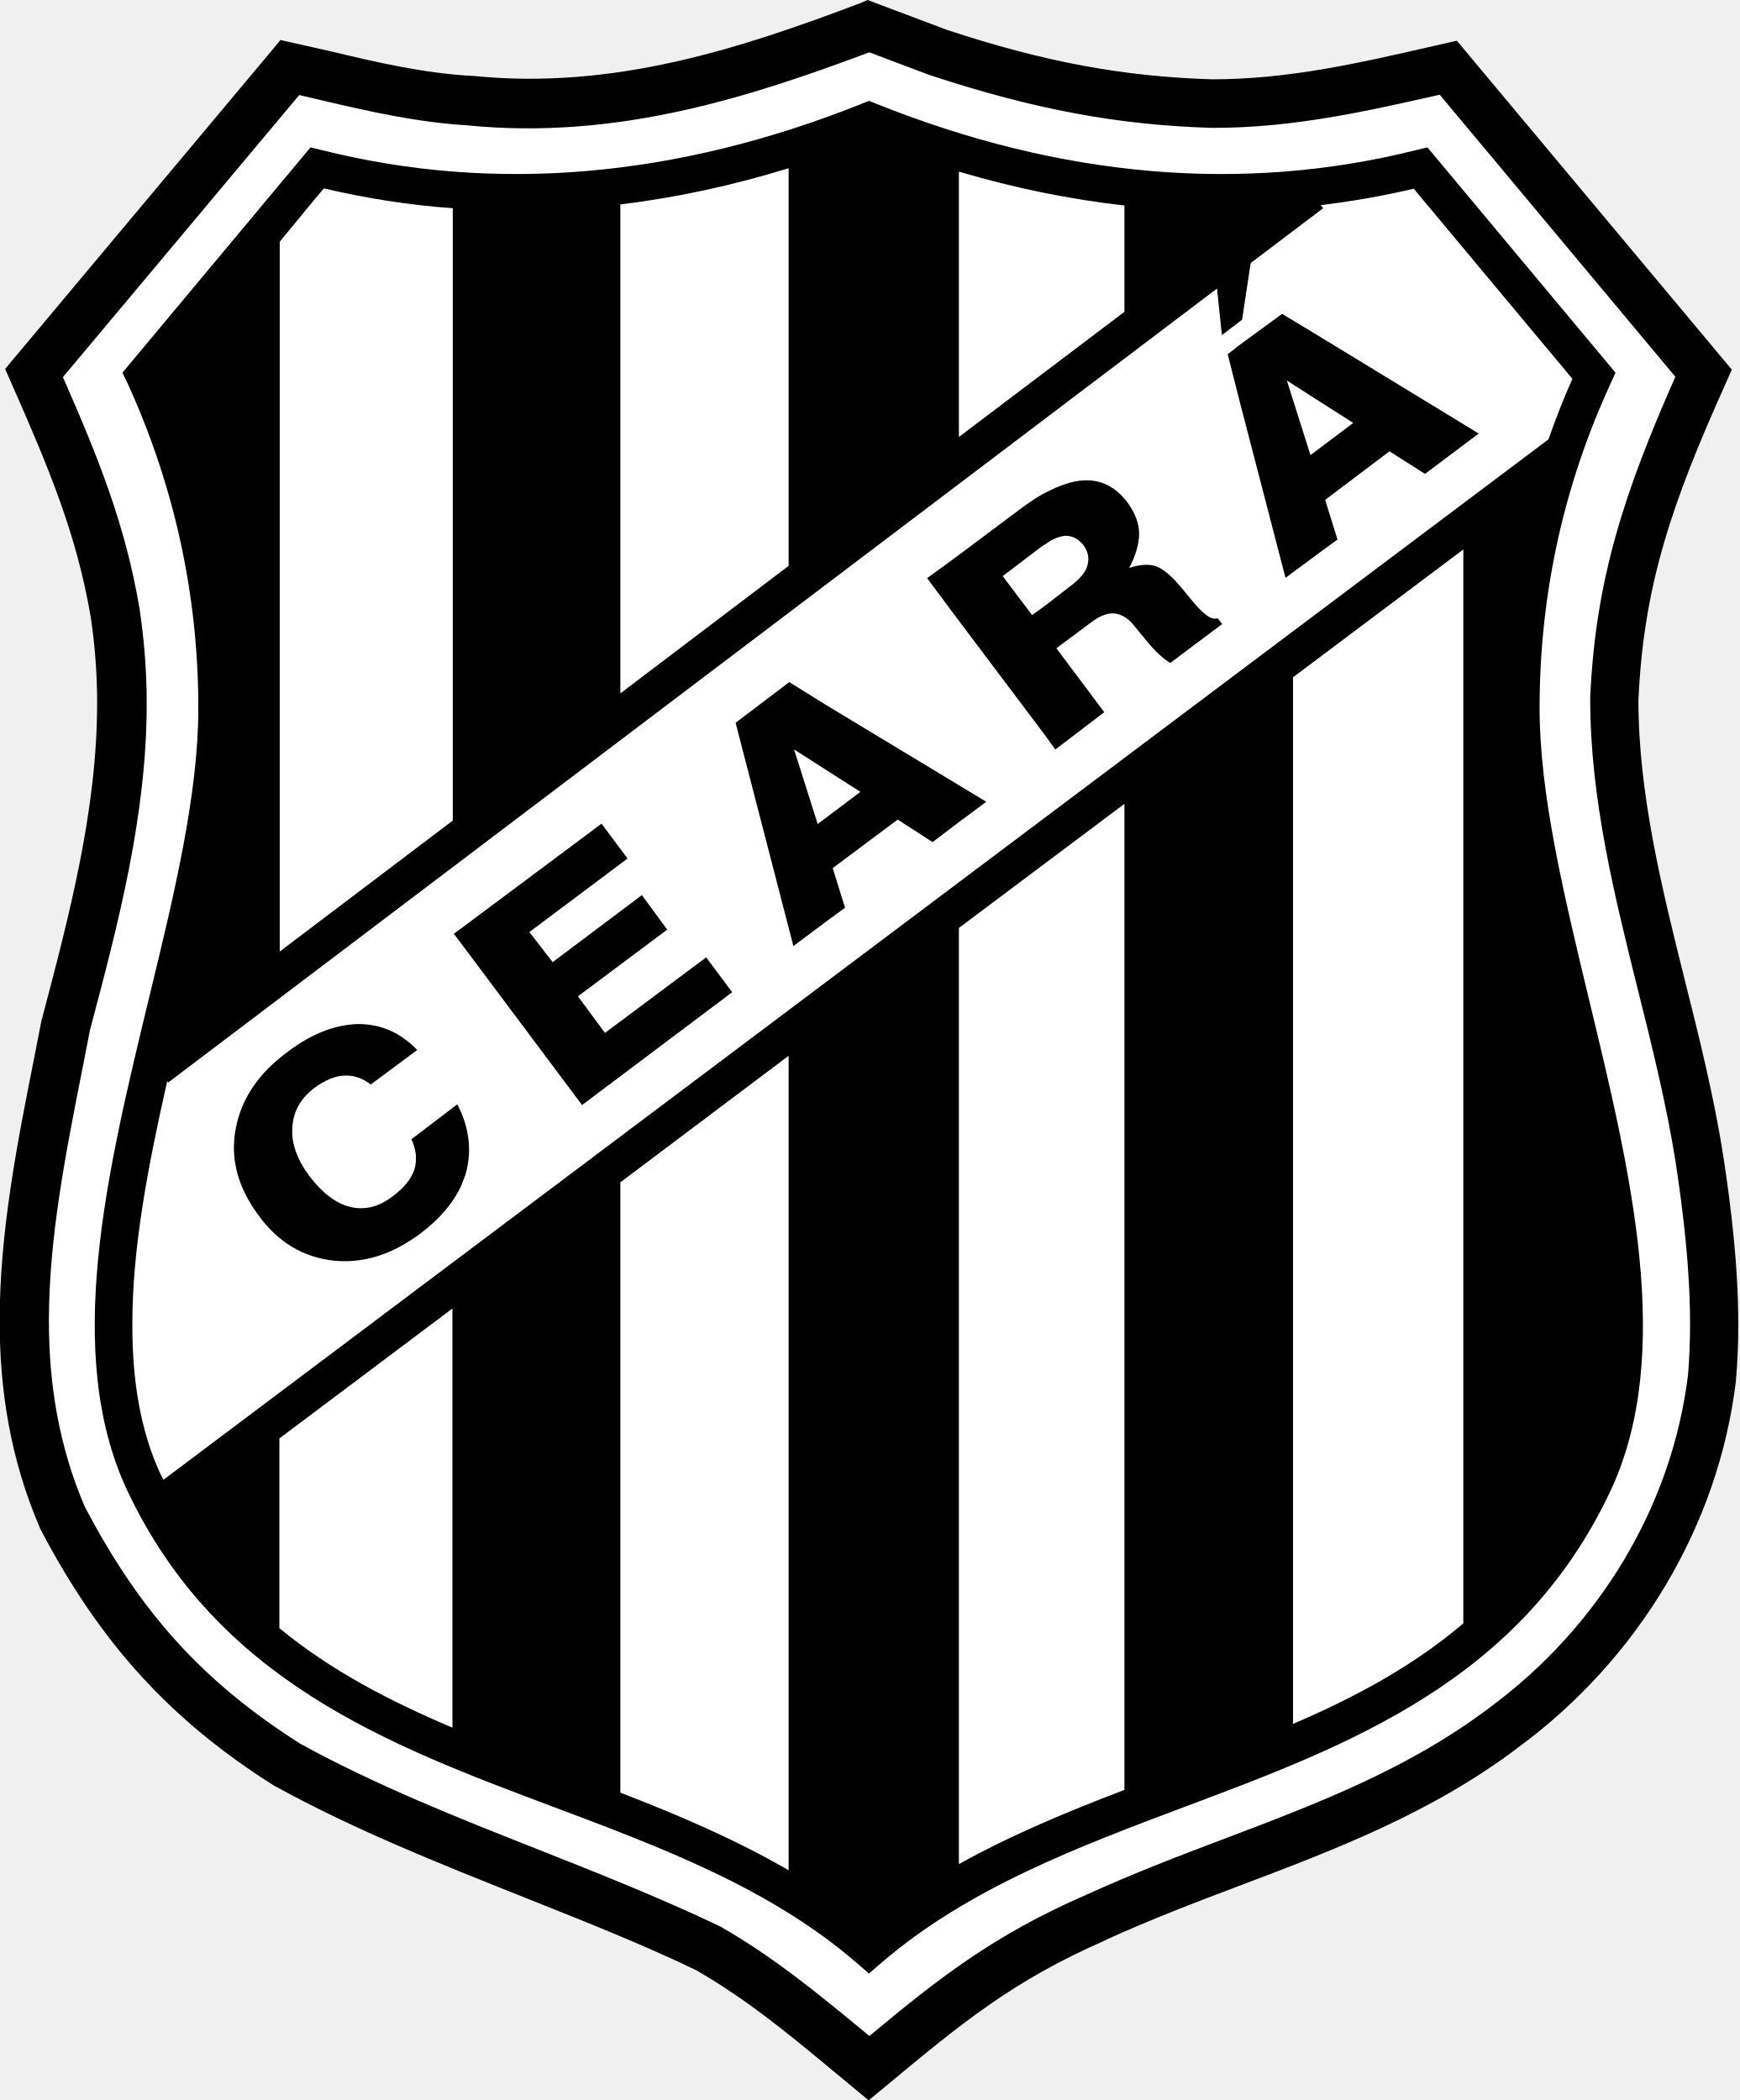
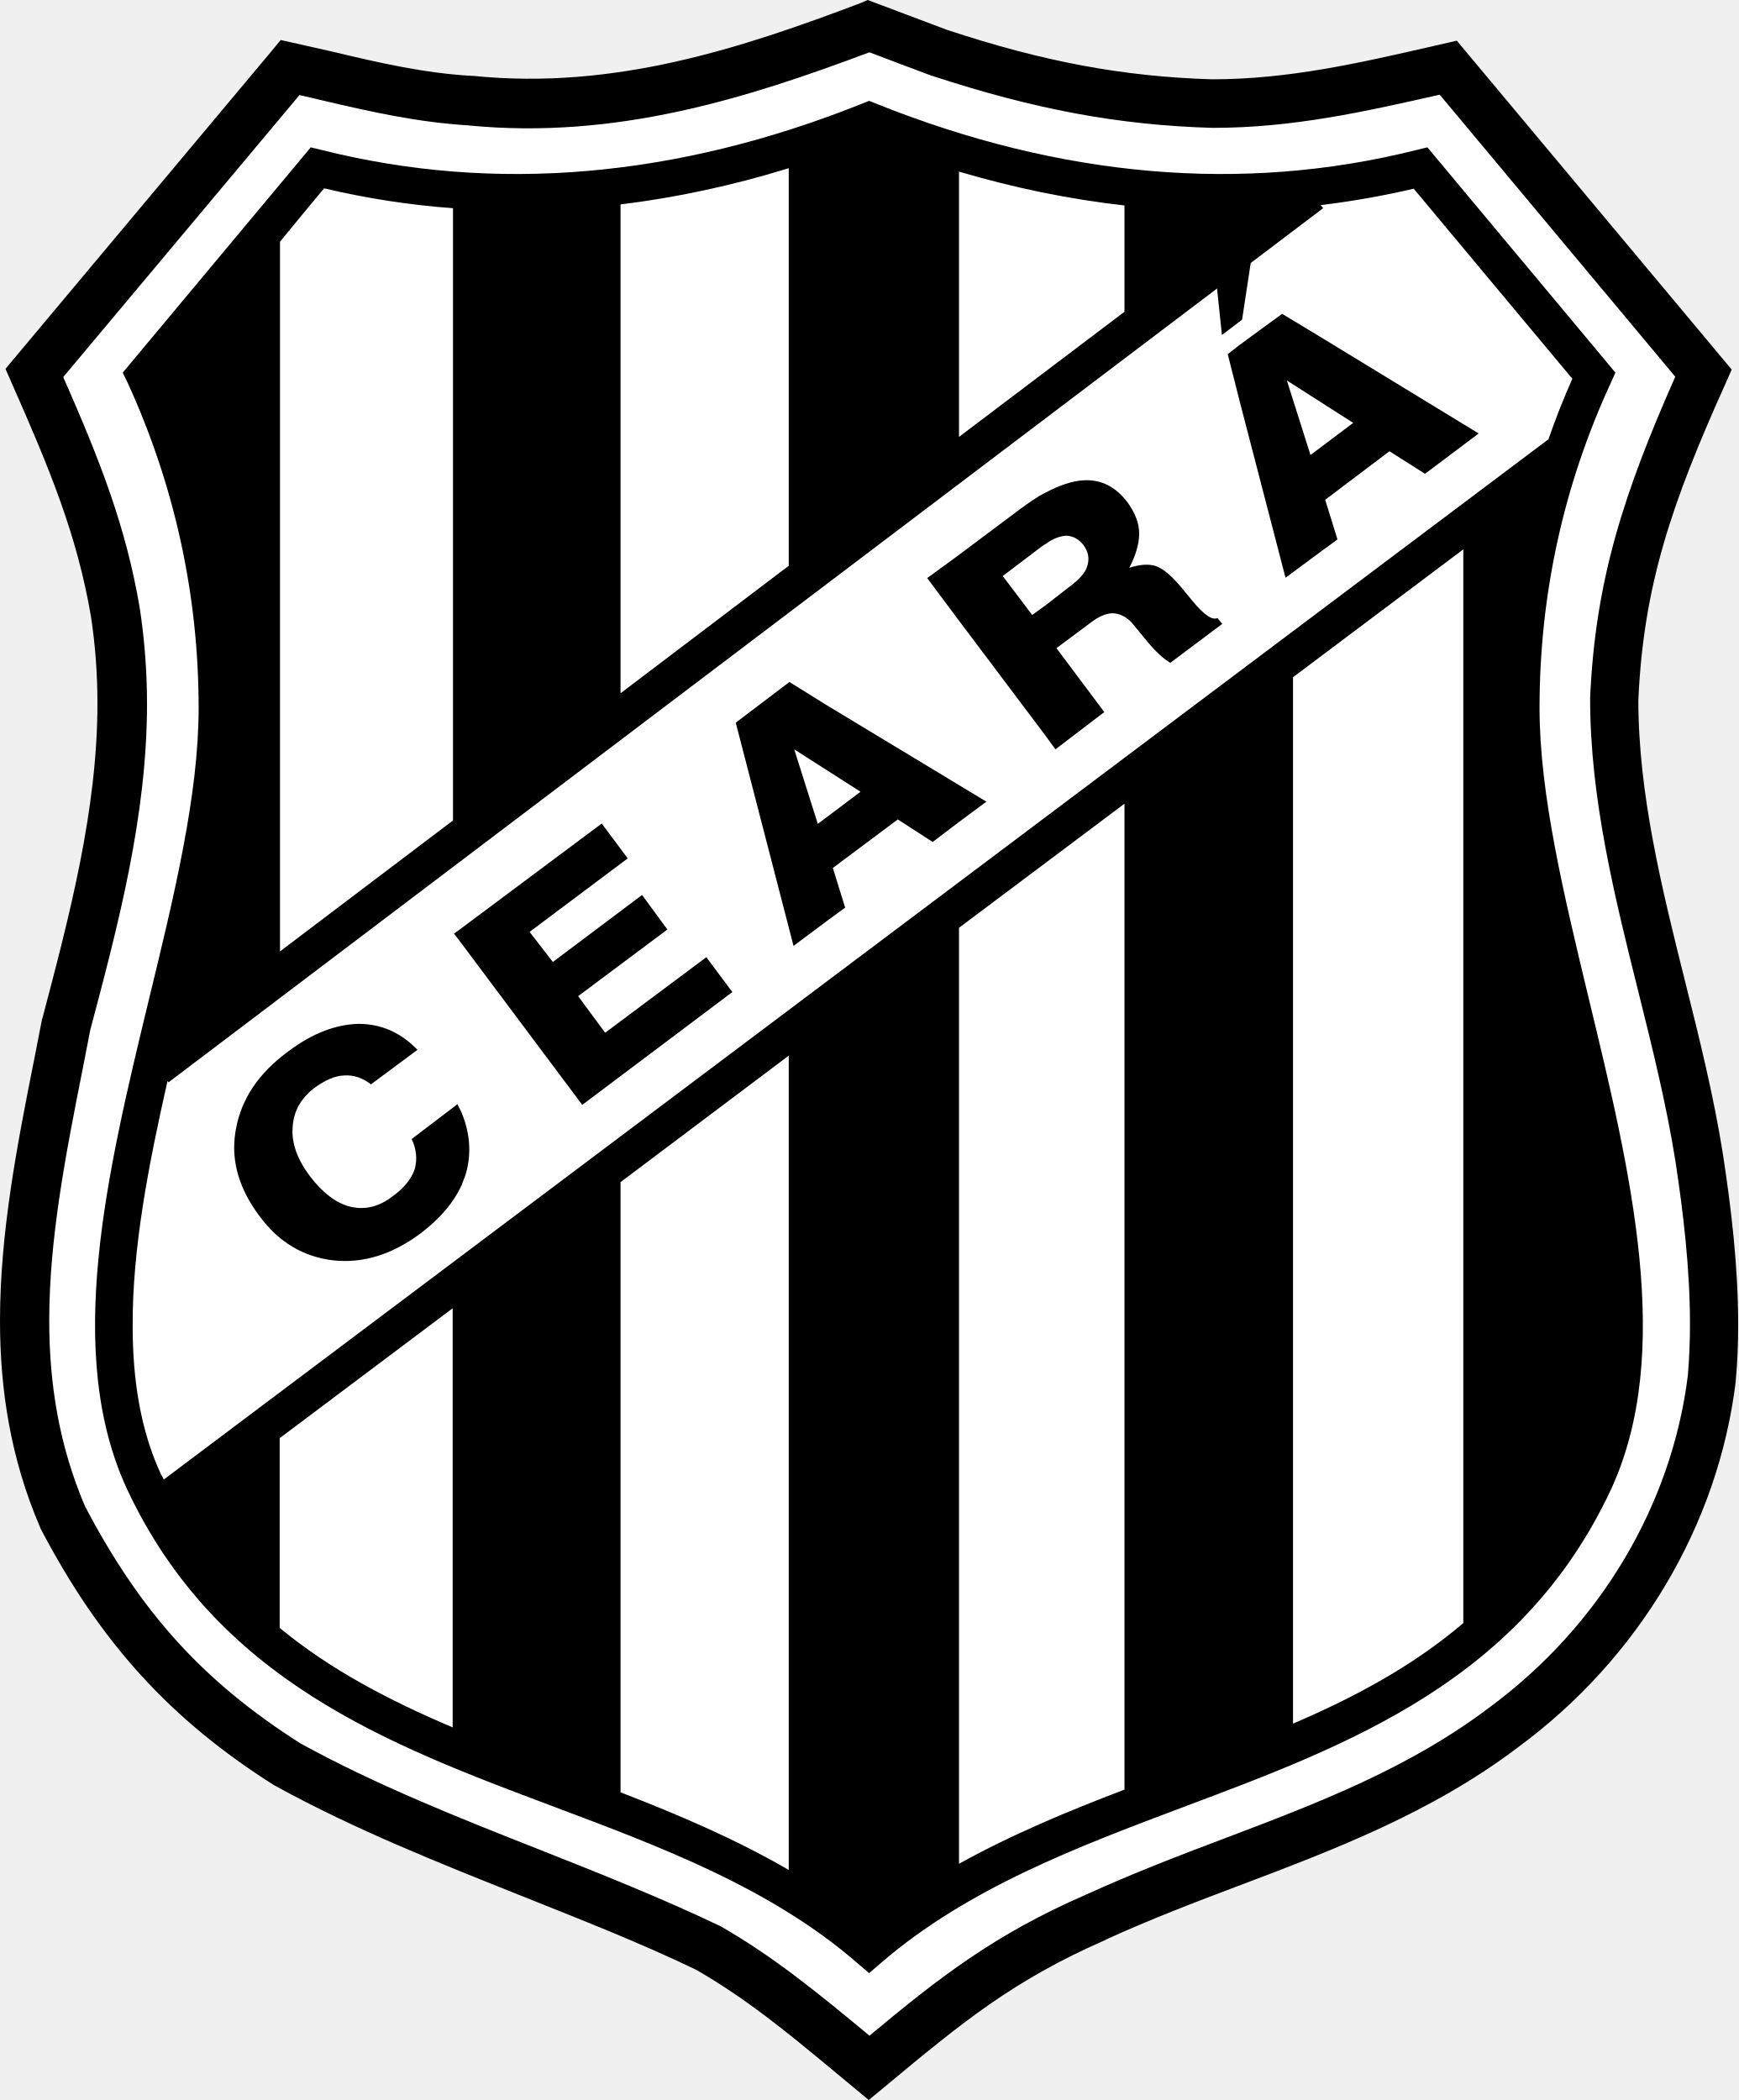
- <svg xmlns="http://www.w3.org/2000/svg" version="1.1" id="Layer_1" x="0px" y="0px" viewBox="-51 89.8 508.6 614.2" style="enable-background:new -51 89.8 508.6 614.2;" xml:space="preserve">
-   <style type="text/css">
- 	.st0{fill:#FFFFFF;}
- </style>
+ <svg xmlns="http://www.w3.org/2000/svg" version="1.1" id="Layer_1" x="0px" y="0px" viewBox="-102.1 179.6 508.4 614.3" enable-background="new -102.1 179.6 508.4 614.3" xml:space="preserve">
  <g>
-     <path class="st0" d="M269.5,650.6c40.3-18.5,83.1-28.2,119.2-55.5c33.4-24.5,56-61.2,61-102.3c1.9-21.3-0.5-43.2-3.6-64.1   c-6.9-44.6-24.9-88.8-24.9-134.4c1.6-35.9,11.1-61.9,26.1-95.4l-74.6-89.3c-23.3,5.4-44.9,10.5-68.9,10.5   c-28.5-0.9-52.5-5.9-79.8-14.9l-20.7-7.8c-38,14.3-75,25.9-116.5,21.8c-18.3-1-34.9-5.7-52.9-9.7L-41,198.9   c10.5,23.8,19.4,44.6,23.7,70c6.6,41.5-3.8,80.9-14.3,120.6c-9.3,48.4-21.4,96.6-1,144.1c16.6,31.6,35.6,53.2,65.8,72.4   c39.2,21.6,82.6,34.4,122.9,53.6c17.5,10,30.9,21.8,47.2,35.1C226.9,674.9,242.1,662.5,269.5,650.6L269.5,650.6z" />
-     <path d="M335,188.3l-11.1-6.7l-12.3,9l-3.6,2.8l3.6,14.2l13.3,51.2l10-7.4l5.2-3.8l-3.6-11.6l18.8-14.2l10.4,6.6l15.7-11.8   L335,188.3L335,188.3z M335,220.8L335,220.8l-2.8,2.1l-6.9-21.8l9.7,6.2l9.7,6.2L335,220.8L335,220.8z" />
-     <polygon points="311.7,183.7 312.2,183.3 315.5,161.6 311.7,164.1 304.4,169.7 306.3,187.8  " />
-     <path d="M297.7,265.6c-1.4-1.7-2.4-2.9-3.3-4c-2.9-3.5-5.4-5.5-7.4-6.2c-2.1-0.7-4.7-0.5-7.8,0.5c1.9-3.6,2.9-7.1,2.9-10   c0-3.1-1.2-6-3.3-9c-3.5-4.7-7.8-6.9-13-6.6c-3.3,0.2-6.9,1.4-11.1,3.6c-2.4,1.2-4.8,2.9-7.4,4.8l-18.7,14l-8.5,6.2l8.5,11.4   l26.1,34.7l2.9,4l14.3-10.9l-14-18.7l9.8-7.3c2.4-1.9,4.7-2.9,6.6-2.9c1.9,0,3.8,0.9,5.5,2.6c0.7,0.9,2.2,2.6,4.7,5.7   c2.4,2.9,4.7,5,6.7,6.2l15.2-11.4l-1.4-1.7C303.4,271.3,301,269.6,297.7,265.6L297.7,265.6z M266.9,255.4L266.9,255.4   c-0.5,1.9-2.4,4-5.4,6.2l-6.7,5.2l-4,2.9l-8.6-11.4l11.2-8.5c0.5-0.3,0.9-0.7,1.4-0.9c2.1-1.6,4.1-2.2,5.7-2.4   c2.1,0,3.8,0.9,5.2,2.6C267.3,251.2,267.6,253.3,266.9,255.4L266.9,255.4z" />
-     <path d="M190.9,296.2l-11.1-6.9l-15.7,11.9l16.9,65.3l9.9-7.4l5.2-3.8l-3.6-11.6l19-14.2l10.2,6.6l7.1-5.4l8.6-6.4l-8.6-5.2   L190.9,296.2L190.9,296.2z M190.9,328.7L190.9,328.7l-2.8,2.1l-6.9-21.8l9.7,6.2l9.7,6.2L190.9,328.7L190.9,328.7z" />
-     <polygon points="125.9,391.9 118,381.2 144.1,361.7 136.7,351.6 110.6,371.2 103.8,362.4 132.5,340.9 124.9,330.7 83.9,361.3    81.7,362.9 83.9,365.8 119.2,413 163.1,380 155.5,369.8  " />
-     <path d="M82.7,412.8L69.3,423c1.4,2.9,1.7,5.9,0.9,8.8c-1,2.9-3.1,5.5-6.4,7.9c-4,3.1-8.1,4.1-12.4,3.1c-4.1-1-8.1-4-11.9-9   c-3.6-4.8-5.4-9.7-5-14.2c0.2-4.7,2.4-8.5,6.4-11.6c3.1-2.2,5.9-3.5,8.6-3.6c2.8-0.2,5.5,0.7,7.9,2.6L71,396.9   c-4.8-5-10.5-7.6-17.3-7.6c-6.7,0.2-13.5,2.8-20.4,8c-8.8,6.4-13.8,14-15.4,22.8c-0.3,1.7-0.5,3.5-0.5,5.2v0.2   c0,6.7,2.4,13.3,7.3,19.9c5.7,7.8,13,12.1,21.8,13.1c8.6,0.9,17.1-1.7,25.4-7.9c5.7-4.3,9.7-9,12.1-14.3c0.3-1,0.9-2.2,1.2-3.3   c1.6-5.7,1.2-11.6-1.2-17.5C83.6,414.5,83.1,413.7,82.7,412.8L82.7,412.8z" />
-     <path d="M266.5,644c0,0,0.1,0,0.1-0.1L266.5,644L266.5,644z" />
-     <path d="M203.2,105.1c3.9,1.5,18.3,6.9,18.3,6.9l0.1,0c29.9,9.8,54.4,14.4,81.9,15.2l0.1,0h0.1c23.3,0,44.2-4.7,66.3-9.7   c5,6,63.8,76.4,68.9,82.5c-15,33.9-23.4,59.5-24.9,93.9l0,0.2v0.2c0,29.2,7.2,57.9,14.1,85.6c4.1,16.4,8.3,33.4,10.9,49.9   c2.2,14.5,4.2,31,4.2,47.3c0,5-0.2,10-0.6,14.9c-4.7,38.1-25.8,73.5-58.1,97.3c-23.6,17.8-49.8,27.8-77.5,38.3   c-13.3,5-27,10.3-40.4,16.4c-26.9,11.7-43,24.3-63.4,41.3c-0.5-0.4-1.4-1.2-1.4-1.2c-13.6-11.2-26.4-21.8-42.1-30.8l-0.2-0.1   l-0.2-0.1c-17.2-8.2-35.1-15.3-52.5-22.2C83.2,621.6,59,612,36.8,599.8c-28.3-18-46.6-38.1-63-69.3c-7.7-18-10.5-36.1-10.5-54.4   c0-24,4.8-48.5,9.8-73.7c0,0,2.1-10.9,2.2-11.3c8.2-30.9,16.6-62.6,16.6-95.5c0-9.2-0.7-18.5-2.1-27.8   c-4.1-24.3-11.9-43.8-22.4-67.7c5.1-6.1,64.1-76.5,69.1-82.5c3.1,0.7,6.4,1.5,6.4,1.5c14.5,3.4,28.1,6.5,43.4,7.4l-0.3,0   C129.4,130.7,167.7,118.4,203.2,105.1L203.2,105.1z M200.6,90.7L200.6,90.7c-34.6,13.1-71.9,25.5-113.2,21.3l-0.2,0l-0.2,0   c-14-0.8-27.1-3.8-40.9-7.1l-15.1-3.4l-2.8,3.4l-77.7,92.8l1.8,4.1c11,24.9,19.1,44.3,23.2,68.3c1.3,8.5,1.9,17,1.9,25.4   c0,31.3-8.2,62.2-16.1,92.2l-0.1,0.2l-2.3,11.8c-5,25.1-10,50.7-10,76.5c0,20.1,3.1,40.3,11.7,60.3l0.1,0.3l0.1,0.2   c17.5,33.4,38,55.9,68.4,75.1l0.2,0.1l0.2,0.1c23.1,12.7,47.8,22.5,71.6,32c17,6.8,34.7,13.7,51.3,21.7   c14.6,8.4,26.4,18.1,39.9,29.3l10.6,8.8l4.6-3.8c22.6-18.8,37.6-31.2,64.6-43l0.1-0.1c12.9-5.9,26.5-11.1,39.5-16   c27.5-10.4,55.9-21.2,81-40.2c35.4-26,58.7-65.1,63.8-107.2l0-0.1l0-0.1c0.5-5.4,0.7-10.9,0.7-16.3c0-17.3-2.1-34.4-4.4-49.5   c-2.7-17.2-7-34.5-11.2-51.2c-6.7-26.8-13.6-54.6-13.6-82c1.5-33.5,9.7-57.5,25.5-92.6l1.8-4.1l-80.4-96.2l-7,1.6   c-21.8,5-42.3,9.7-64.6,9.7c-26-0.8-49.2-5.1-77.6-14.5c-0.3-0.1-23.1-8.7-23.1-8.7L200.6,90.7L200.6,90.7z" />
-     <path d="M413.6,381.9c-7.4-30.8-14.4-59.9-14.4-85c0-33.1,7-65.1,20.8-95l1.4-3.1l-55-65.9l-3.3,0.8c-50.7,12.7-103.9,8.1-158-13.6   l-2-0.8l-2,0.8c-54.2,21.7-107.4,26.3-158,13.6l-3.3-0.8l-55,65.9l1.5,3.1C-0.1,231.7,7,263.7,7,296.9c0,25.2-7,54.3-14.5,85.1   c-12.3,50.9-25,103.5-6.4,143.5c26.2,55.8,76.3,74.6,124.8,92.8c31.1,11.7,63.3,23.7,88.6,45.6l3.6,3.1l3.6-3.1   c25.3-21.8,57.5-33.9,88.6-45.6c48.5-18.2,98.7-37,124.8-92.8C438.6,485.4,425.9,432.8,413.6,381.9L413.6,381.9z M30.7,510.5   L30.7,510.5l50.6-38v122.6c-18.4-7.8-35.7-16.8-50.6-29.1V510.5L30.7,510.5z M130.4,435.6L130.4,435.6l49.2-37v238.2   c-15.7-9.1-32.4-16.2-49.2-22.7L130.4,435.6L130.4,435.6z M229.4,361.2L229.4,361.2l48.4-36.3v288.4c-16.5,6.3-32.9,13.1-48.4,21.7   V361.2L229.4,361.2z M327.1,287.9L327.1,287.9l49.8-37.4v314.1c-14.7,12.5-31.6,21.6-49.8,29.4V287.9L327.1,287.9z M130.4,149.6   L130.4,149.6c16.3-2,32.7-5.5,49.2-10.6v116.3l-49.2,37.3L130.4,149.6L130.4,149.6z M229.4,140L229.4,140   c16.2,4.8,32.4,8.1,48.4,9.9V181l-48.4,36.6V140L229.4,140z M43.7,144.9L43.7,144.9c12.4,2.9,25,4.9,37.7,5.8v179.1l-50.6,38.3   V160.5C37.2,152.7,42.4,146.4,43.7,144.9L43.7,144.9z M-2.1,406L-2.1,406l0.3,0.4l337.7-255.7l-0.7-0.9c9.1-1.1,18.2-2.7,27.2-4.8   c3.7,4.4,42.6,51.1,46.4,55.6c-2.6,5.8-4.9,11.7-7,17.7l-405,304.3c-0.2-0.5-0.5-1-0.8-1.5c-6-12.9-8.3-27.7-8.3-43.4   C-12.4,455.1-7.7,430.7-2.1,406L-2.1,406z" />
+     <path fill="#FFFFFF" d="M218.5,740.4c40.3-18.5,83.1-28.2,119.2-55.5c33.4-24.5,56-61.2,61-102.3c1.9-21.3-0.5-43.2-3.6-64.1   c-6.9-44.6-24.9-88.8-24.9-134.4c1.6-35.9,11.1-61.9,26.1-95.4l-74.6-89.3c-23.3,5.4-44.9,10.5-68.9,10.5   C224.3,209,200.3,204,173,195l-20.7-7.8c-38,14.3-75,25.9-116.5,21.8c-18.3-1-34.9-5.7-52.9-9.7L-92,288.7   c10.5,23.8,19.4,44.6,23.7,70c6.6,41.5-3.8,80.9-14.3,120.6c-9.3,48.4-21.4,96.6-1,144.1C-67,655-48,676.6-17.8,695.8   c39.2,21.6,82.6,34.4,122.9,53.6c17.5,10,30.9,21.8,47.2,35.1C175.9,764.7,191.1,752.3,218.5,740.4L218.5,740.4z" />
+     <path d="M284,278.1l-11.1-6.7l-12.3,9l-3.6,2.8l3.6,14.2l13.3,51.2l10-7.4l5.2-3.8l-3.6-11.6l18.8-14.2l10.4,6.6l15.7-11.8   L284,278.1L284,278.1z M284,310.6L284,310.6l-2.8,2.1l-6.9-21.8l9.7,6.2l9.7,6.2L284,310.6L284,310.6z" />
+     <polygon points="260.7,273.5 261.2,273.1 264.5,251.4 260.7,253.9 253.4,259.5 255.3,277.6  " />
+     <path d="M246.7,355.4c-1.4-1.7-2.4-2.9-3.3-4c-2.9-3.5-5.4-5.5-7.4-6.2c-2.1-0.7-4.7-0.5-7.8,0.5c1.9-3.6,2.9-7.1,2.9-10   c0-3.1-1.2-6-3.3-9c-3.5-4.7-7.8-6.9-13-6.6c-3.3,0.2-6.9,1.4-11.1,3.6c-2.4,1.2-4.8,2.9-7.4,4.8l-18.7,14l-8.5,6.2l8.5,11.4   l26.1,34.7l2.9,4l14.3-10.9l-14-18.7l9.8-7.3c2.4-1.9,4.7-2.9,6.6-2.9s3.8,0.9,5.5,2.6c0.7,0.9,2.2,2.6,4.7,5.7   c2.4,2.9,4.7,5,6.7,6.2l15.2-11.4l-1.4-1.7C252.4,361.1,250,359.4,246.7,355.4L246.7,355.4z M215.9,345.2L215.9,345.2   c-0.5,1.9-2.4,4-5.4,6.2l-6.7,5.2l-4,2.9l-8.6-11.4l11.2-8.5c0.5-0.3,0.9-0.7,1.4-0.9c2.1-1.6,4.1-2.2,5.7-2.4   c2.1,0,3.8,0.9,5.2,2.6C216.3,341,216.6,343.1,215.9,345.2L215.9,345.2z" />
+     <path d="M139.9,386l-11.1-6.9L113.1,391l16.9,65.3l9.9-7.4l5.2-3.8l-3.6-11.6l19-14.2l10.2,6.6l7.1-5.4l8.6-6.4l-8.6-5.2L139.9,386   L139.9,386z M139.9,418.5L139.9,418.5l-2.8,2.1l-6.9-21.8l9.7,6.2l9.7,6.2L139.9,418.5L139.9,418.5z" />
+     <polygon points="74.9,481.7 67,471 93.1,451.5 85.7,441.4 59.6,461 52.8,452.2 81.5,430.7 73.9,420.5 32.9,451.1 30.7,452.7    32.9,455.6 68.2,502.8 112.1,469.8 104.5,459.6  " />
+     <path d="M31.7,502.6l-13.4,10.2c1.4,2.9,1.7,5.9,0.9,8.8c-1,2.9-3.1,5.5-6.4,7.9c-4,3.1-8.1,4.1-12.4,3.1c-4.1-1-8.1-4-11.9-9   c-3.6-4.8-5.4-9.7-5-14.2c0.2-4.7,2.4-8.5,6.4-11.6c3.1-2.2,5.9-3.5,8.6-3.6c2.8-0.2,5.5,0.7,7.9,2.6L20,486.7   c-4.8-5-10.5-7.6-17.3-7.6c-6.7,0.2-13.5,2.8-20.4,8c-8.8,6.4-13.8,14-15.4,22.8c-0.3,1.7-0.5,3.5-0.5,5.2v0.2   c0,6.7,2.4,13.3,7.3,19.9c5.7,7.8,13,12.1,21.8,13.1c8.6,0.9,17.1-1.7,25.4-7.9c5.7-4.3,9.7-9,12.1-14.3c0.3-1,0.9-2.2,1.2-3.3   c1.6-5.7,1.2-11.6-1.2-17.5C32.6,504.3,32.1,503.5,31.7,502.6L31.7,502.6z" />
+     <path d="M215.5,733.8c0,0,0.1,0,0.1-0.1L215.5,733.8L215.5,733.8z" />
+     <path d="M152.2,194.9c3.9,1.5,18.3,6.9,18.3,6.9h0.1c29.9,9.8,54.4,14.4,81.9,15.2h0.1h0.1c23.3,0,44.2-4.7,66.3-9.7   c5,6,63.8,76.4,68.9,82.5c-15,33.9-23.4,59.5-24.9,93.9v0.2v0.2c0,29.2,7.2,57.9,14.1,85.6c4.1,16.4,8.3,33.4,10.9,49.9   c2.2,14.5,4.2,31,4.2,47.3c0,5-0.2,10-0.6,14.9c-4.7,38.1-25.8,73.5-58.1,97.3c-23.6,17.8-49.8,27.8-77.5,38.3   c-13.3,5-27,10.3-40.4,16.4c-26.9,11.7-43,24.3-63.4,41.3c-0.5-0.4-1.4-1.2-1.4-1.2c-13.6-11.2-26.4-21.8-42.1-30.8l-0.2-0.1   l-0.2-0.1c-17.2-8.2-35.1-15.3-52.5-22.2c-23.6-9.3-47.8-18.9-70-31.1c-28.3-18-46.6-38.1-63-69.3c-7.7-18-10.5-36.1-10.5-54.4   c0-24,4.8-48.5,9.8-73.7c0,0,2.1-10.9,2.2-11.3c8.2-30.9,16.6-62.6,16.6-95.5c0-9.2-0.7-18.5-2.1-27.8   c-4.1-24.3-11.9-43.8-22.4-67.7c5.1-6.1,64.1-76.5,69.1-82.5c3.1,0.7,6.4,1.5,6.4,1.5c14.5,3.4,28.1,6.5,43.4,7.4H35   C78.4,220.5,116.7,208.2,152.2,194.9L152.2,194.9z M149.6,180.5L149.6,180.5C115,193.6,77.7,206,36.4,201.8h-0.2H36   C22,201,8.9,198-4.9,194.7l-15.1-3.4l-2.8,3.4l-77.7,92.8l1.8,4.1c11,24.9,19.1,44.3,23.2,68.3c1.3,8.5,1.9,17,1.9,25.4   c0,31.3-8.2,62.2-16.1,92.2l-0.1,0.2l-2.3,11.8c-5,25.1-10,50.7-10,76.5c0,20.1,3.1,40.3,11.7,60.3l0.1,0.3l0.1,0.2   c17.5,33.4,38,55.9,68.4,75.1l0.2,0.1l0.2,0.1c23.1,12.7,47.8,22.5,71.6,32c17,6.8,34.7,13.7,51.3,21.7   c14.6,8.4,26.4,18.1,39.9,29.3l10.6,8.8l4.6-3.8c22.6-18.8,37.6-31.2,64.6-43l0.1-0.1c12.9-5.9,26.5-11.1,39.5-16   c27.5-10.4,55.9-21.2,81-40.2c35.4-26,58.7-65.1,63.8-107.2v-0.1v-0.1c0.5-5.4,0.7-10.9,0.7-16.3c0-17.3-2.1-34.4-4.4-49.5   c-2.7-17.2-7-34.5-11.2-51.2c-6.7-26.8-13.6-54.6-13.6-82c1.5-33.5,9.7-57.5,25.5-92.6l1.8-4.1L324,191.5l-7,1.6   c-21.8,5-42.3,9.7-64.6,9.7c-26-0.8-49.2-5.1-77.6-14.5c-0.3-0.1-23.1-8.7-23.1-8.7L149.6,180.5L149.6,180.5z" />
+     <path d="M362.6,471.7c-7.4-30.8-14.4-59.9-14.4-85c0-33.1,7-65.1,20.8-95l1.4-3.1l-55-65.9l-3.3,0.8c-50.7,12.7-103.9,8.1-158-13.6   l-2-0.8l-2,0.8c-54.2,21.7-107.4,26.3-158,13.6l-3.3-0.8l-55,65.9l1.5,3.1c13.6,29.8,20.7,61.8,20.7,95c0,25.2-7,54.3-14.5,85.1   c-12.3,50.9-25,103.5-6.4,143.5c26.2,55.8,76.3,74.6,124.8,92.8c31.1,11.7,63.3,23.7,88.6,45.6l3.6,3.1l3.6-3.1   c25.3-21.8,57.5-33.9,88.6-45.6c48.5-18.2,98.7-37,124.8-92.8C387.6,575.2,374.9,522.6,362.6,471.7L362.6,471.7z M-20.3,600.3   L-20.3,600.3l50.6-38v122.6c-18.4-7.8-35.7-16.8-50.6-29.1L-20.3,600.3L-20.3,600.3z M79.4,525.4L79.4,525.4l49.2-37v238.2   c-15.7-9.1-32.4-16.2-49.2-22.7V525.4L79.4,525.4z M178.4,451L178.4,451l48.4-36.3v288.4c-16.5,6.3-32.9,13.1-48.4,21.7V451   L178.4,451z M276.1,377.7L276.1,377.7l49.8-37.4v314.1c-14.7,12.5-31.6,21.6-49.8,29.4V377.7L276.1,377.7z M79.4,239.4L79.4,239.4   c16.3-2,32.7-5.5,49.2-10.6v116.3l-49.2,37.3V239.4L79.4,239.4z M178.4,229.8L178.4,229.8c16.2,4.8,32.4,8.1,48.4,9.9v31.1   l-48.4,36.6V229.8L178.4,229.8z M-7.3,234.7L-7.3,234.7c12.4,2.9,25,4.9,37.7,5.8v179.1l-50.6,38.3V250.3   C-13.8,242.5-8.6,236.2-7.3,234.7L-7.3,234.7z M-53.1,495.8L-53.1,495.8l0.3,0.4l337.7-255.7l-0.7-0.9c9.1-1.1,18.2-2.7,27.2-4.8   c3.7,4.4,42.6,51.1,46.4,55.6c-2.6,5.8-4.9,11.7-7,17.7l-405,304.3c-0.2-0.5-0.5-1-0.8-1.5c-6-12.9-8.3-27.7-8.3-43.4   C-63.4,544.9-58.7,520.5-53.1,495.8L-53.1,495.8z" />
  </g>
</svg>
